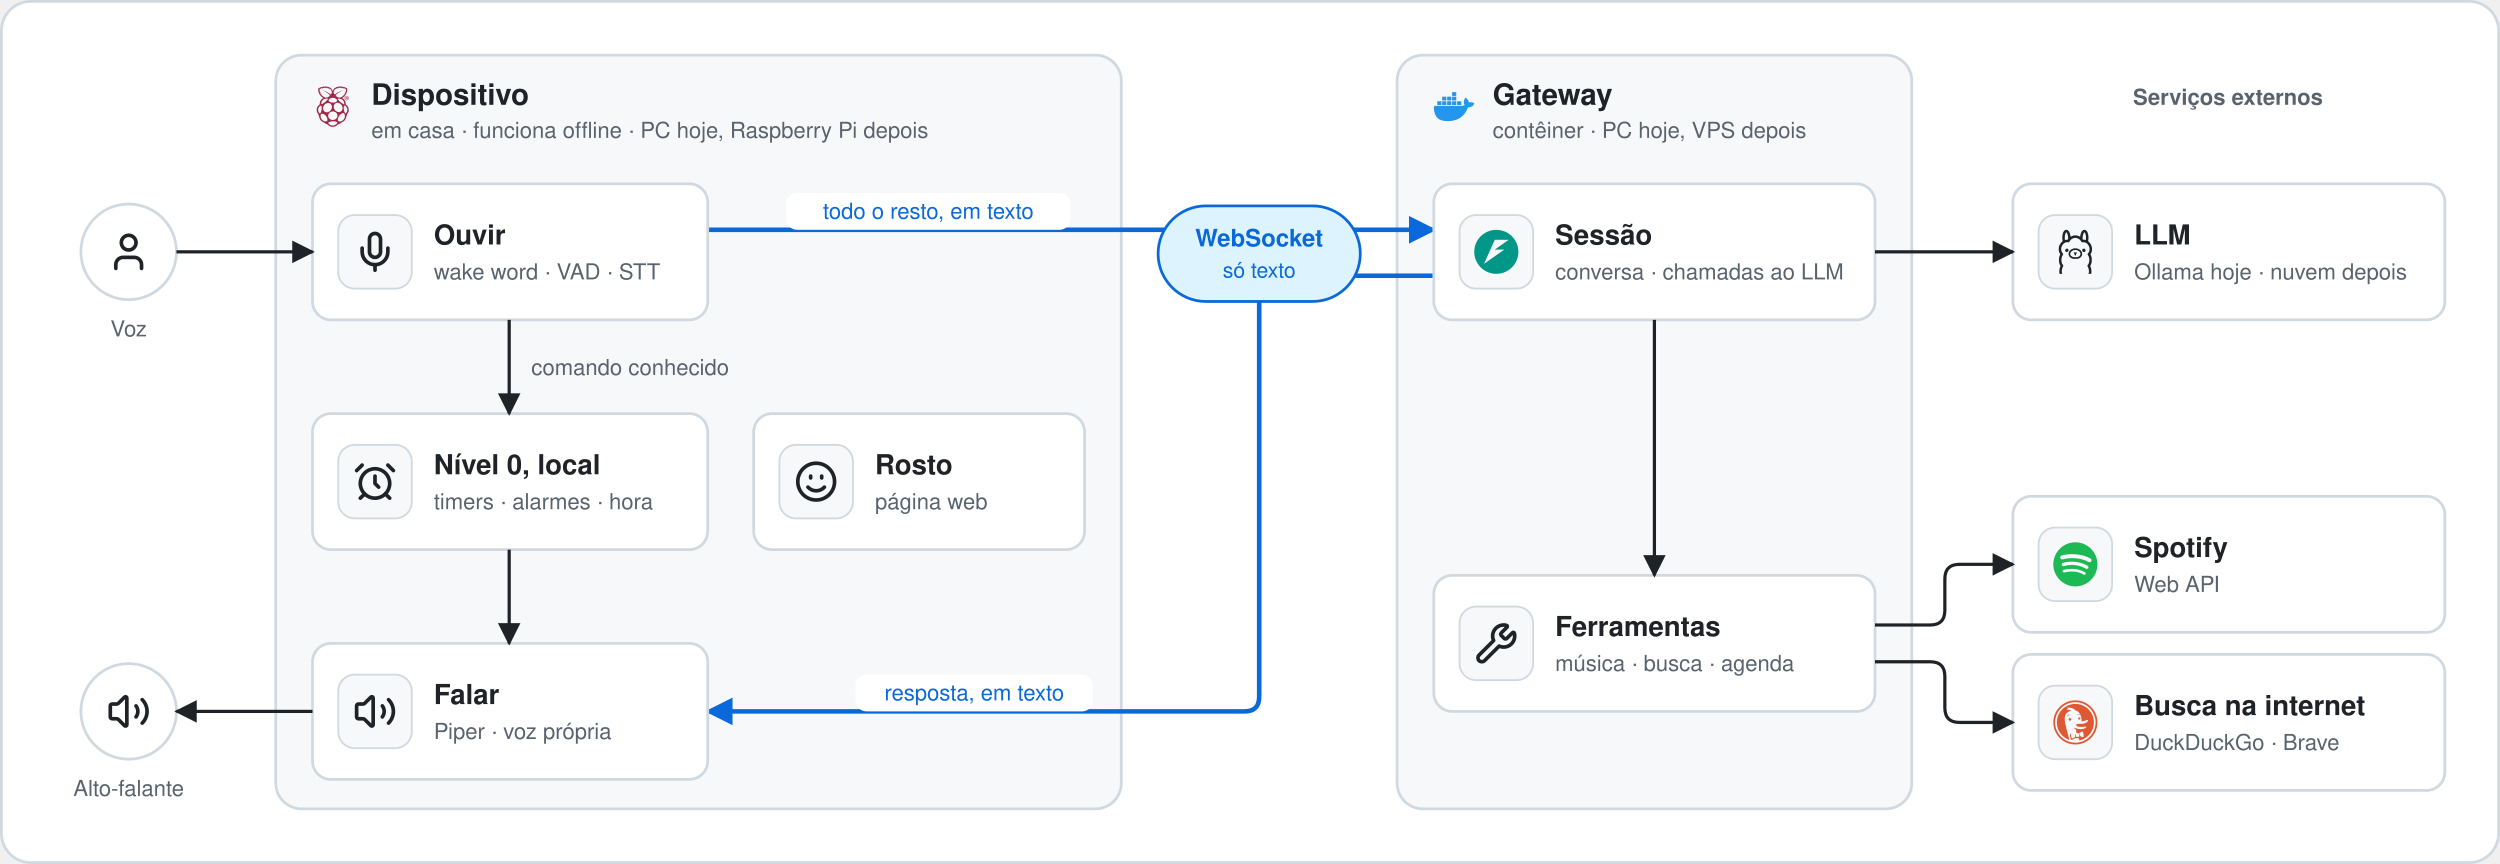
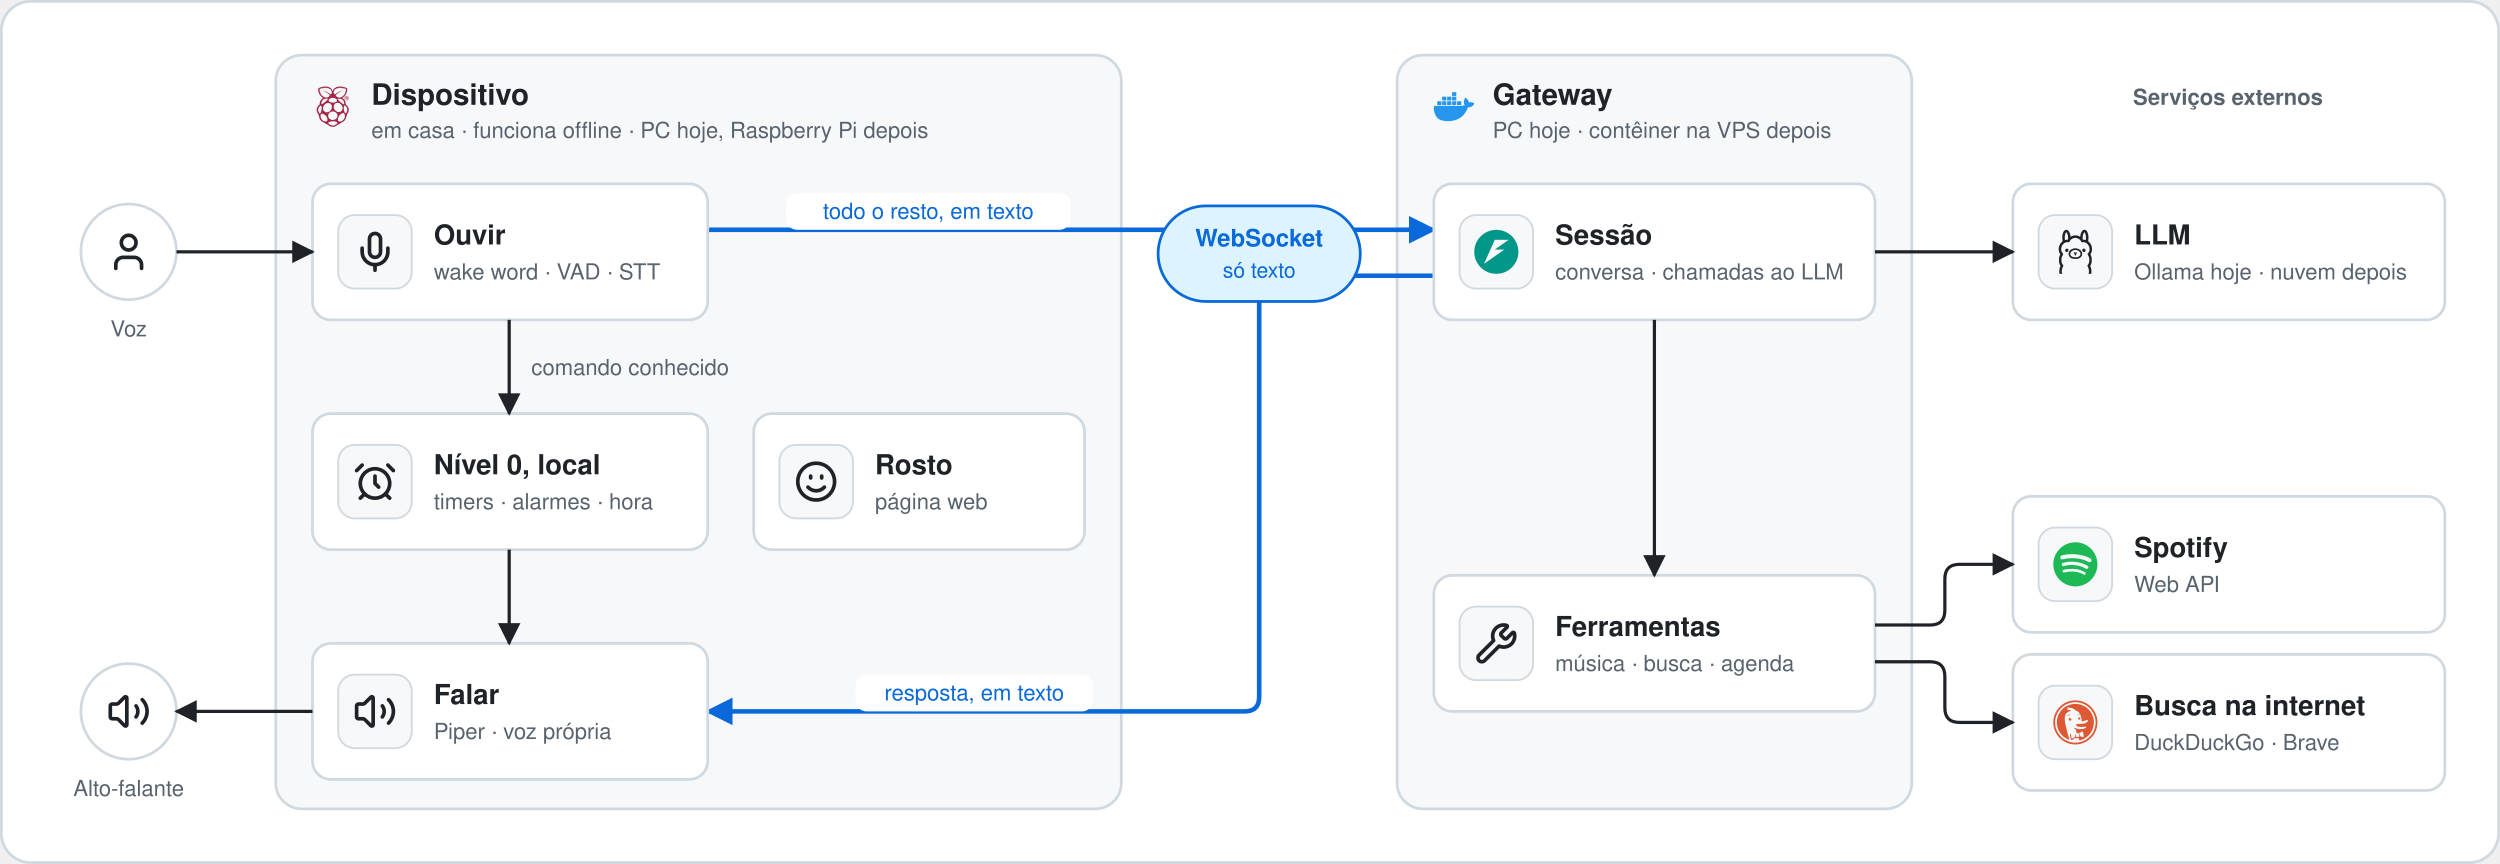
<svg xmlns="http://www.w3.org/2000/svg" viewBox="0 0 1360 470" width="1360" height="470" font-family="-apple-system, 'Segoe UI', Helvetica, Arial, sans-serif" role="img" aria-label="Arquitetura do Ideraldinho em alto nível">
  <defs>
    <marker id="ponta-local" viewBox="0 0 10 10" refX="9" refY="5" markerWidth="7" markerHeight="7" orient="auto-start-reverse">
      <path d="M0,0 L10,5 L0,10 z" fill="#1f2328" />
    </marker>
    <marker id="ponta-rede" viewBox="0 0 10 10" refX="9" refY="5" markerWidth="6" markerHeight="6" orient="auto-start-reverse">
      <path d="M0,0 L10,5 L0,10 z" fill="#0969da" />
    </marker>
  </defs>
  <rect x="0.75" y="0.75" width="1358.5" height="468.5" rx="16" fill="#ffffff" stroke="#d1d9e0" stroke-width="1.5" />
  <rect x="150" y="30" width="460" height="410" rx="14" fill="#f6f8fa" stroke="#d1d9e0" stroke-width="1.5" />
  <g transform="translate(170,47) scale(0.9166667)" fill="#A22846">
    <path d="m19.895 10.896-.173-.303c.007-2.175-1.002-3.061-2.179-3.735.356-.094.724-.171.825-.618.612-.157.74-.44.801-.74.16-.107.696-.406.639-.921.3-.207.467-.472.382-.849.322-.351.407-.642.27-.91.387-.48.215-.73.05-.982.29-.525.034-1.089-.776-.994-.322-.473-1.024-.366-1.133-.364-.121-.152-.282-.282-.775-.219-.32-.285-.677-.236-1.046-.096-.438-.34-.728-.068-1.058.036-.53-.171-.651.063-.912.158-.578-.12-.754.142-1.031.418l-.322-.006c-.872.506-1.305 1.537-1.458 2.066-.154-.53-.586-1.56-1.458-2.066l-.322.006C9.942.501 9.766.239 9.188.36 8.928.265 8.807.031 8.277.202c-.217-.068-.417-.208-.652-.201l0.0 0C7.502.004 7.369.049 7.218.166c-.369-.14-.726-.189-1.046.096-.494-.063-.654.067-.776.219C5.289.479 4.586.372 4.264.845c-.81-.094-1.065.469-.776.994-.165.252-.337.501.05.982-.137.268-.052.558.27.91-.085.376.082.642.382.849-.056.515.479.814.639.921.061.3.189.583.801.74.101.447.469.524.825.618-1.177.674-2.186 1.56-2.179 3.735l-.172.303c-1.349.808-2.563 3.406-.665 5.517.124.661.332 1.135.517 1.661.277 2.117 2.084 3.108 2.561 3.225.698.524 1.442 1.021 2.449 1.37.949.964 1.977 1.331 3.011 1.331.015 0 .031 0.0.046 0 1.034.001 2.062-.367 3.011-1.331 1.007-.348 1.751-.846 2.449-1.37.477-.117 2.284-1.109 2.561-3.225.185-.525.393-1 .517-1.661 1.898-2.111.684-4.709-.665-5.517zm-1.039-.371c-.07.876-4.635-3.05-3.847-3.181 2.139-.356 3.919.896 3.847 3.181zm-2.015 4.365c-1.148.741-2.803.263-3.695-1.068-.893-1.331-.686-3.01.462-3.751 1.148-.741 2.803-.263 3.695 1.068.893 1.331.686 3.01-.462 3.751zM13.659 1.372c.04.197.084.321.135.358.254-.272.461-.551.788-.812.001.154-.078.321.117.443.175-.236.412-.446.726-.624-.151.261-.026.34.055.449.24-.206.468-.414.911-.576-.121.147-.29.291-.111.461.247-.154.496-.309 1.083-.418-.132.147-.406.295-.24.443.31-.119.654-.205 1.034-.255-.182.15-.334.296-.185.412.332-.102.79-.24 1.237-.121l-.283.285c-.031.038.662.03 1.12.036-.167.232-.338.456-.437.855.045.046.272.02.486 0-.219.462-.6.578-.689.776.134.102.32.075.523.006-.158.325-.489.548-.751.812.066.047.182.075.456.043-.242.257-.534.492-.88.703.061.071.272.068.468.073-.314.307-.717.466-1.095.667.189.129.323.099.468.097-.268.22-.723.334-1.145.467.08.125.161.159.332.194-.447.247-1.087.134-1.268.261.043.124.167.205.314.273-.72.042-2.688-.026-3.065-1.516.737-.809 2.081-1.759 4.394-2.934-1.799.602-3.423 1.405-4.782 2.51-1.598-.744-.496-2.62.283-3.365zm-1.613 5.372c1.133-.012 2.536.833 2.53 1.629-.005.703-.985 1.272-2.521 1.261-1.504-.018-2.517-.715-2.514-1.396.003-.56 1.228-1.526 2.505-1.494zm-5.765-.601c.172-.035.252-.069.332-.194-.422-.133-.877-.247-1.145-.467.144.002.279.032.468-.097-.378-.201-.782-.36-1.096-.667.196-.005.406-.002.468-.073-.346-.211-.638-.446-.88-.703.274.033.389.004.456-.043-.262-.264-.593-.487-.751-.812.203.069.389.095.523-.006-.089-.198-.47-.314-.689-.776.214.02.441.046.486 0-.099-.399-.27-.623-.437-.855.458-.007 1.152.002 1.12-.036l-.283-.285c.447-.119.905.019 1.237.121.149-.116-.003-.263-.185-.412.38.05.724.136 1.034.255.166-.148-.108-.295-.24-.443.587.11.836.264 1.083.418.179-.169.01-.313-.111-.461.443.162.671.37.911.576.081-.108.207-.188.055-.449.314.178.551.389.726.624.195-.122.116-.289.117-.443.327.262.534.54.788.812.051-.037.096-.161.135-.358.779.745 1.881 2.621.283 3.365-1.359-1.104-2.982-1.906-4.78-2.509 2.312 1.174 3.656 2.124 4.392 2.933-.377 1.49-2.345 1.558-3.065 1.516.147-.068.27-.148.314-.273-.181-.126-.821-.013-1.268-.261zm2.817 1.133c.788.13-3.777 4.057-3.847 3.181-.072-2.285 1.708-3.537 3.847-3.181zm-4.847 8.757c-1.109-.879-1.467-3.453.59-4.61 1.239-.327.418 5.051-.59 4.61zm4.266 4.599c-.626.372-2.145.219-3.225-1.31-.728-1.282-.634-2.587-.123-2.97.765-.459 1.946.161 2.856 1.2.792.941 1.154 2.593.492 3.08zm-1.242-5.609c-1.148-.741-1.355-2.42-.462-3.751.893-1.331 2.547-1.809 3.695-1.068 1.148.741 1.355 2.42.462 3.751-.893 1.331-2.547 1.809-3.695 1.068zm4.795 8.228c-1.376.058-2.726-1.111-2.708-1.516-.021-.594 1.676-1.058 2.782-1.031 1.113-.048 2.607.353 2.61.885.018.517-1.355 1.684-2.684 1.661zm2.758-5.858c.008 1.39-1.226 2.522-2.756 2.53-1.53.007-2.777-1.113-2.785-2.503v-.026c-.008-1.39 1.226-2.523 2.756-2.53 1.53-.007 2.777 1.113 2.785 2.503a.779.779 0 0 1 0.0.026zm3.855 2.003c-1.186 1.621-2.792 1.684-3.39 1.232-.625-.581-.148-2.385.709-3.375v-0c.981-1.091 2.03-1.804 2.761-1.247.492.483.78 2.301-.081 3.389zm1.072-3.43c-1.009.441-1.83-4.937-.59-4.61 2.057 1.157 1.699 3.731.59 4.61zm-.026-8.328h.298v-.53h.299c.15 0 .205.062.226.205.015.109.011.239.048.325h.298c-.053-.076-.051-.236-.057-.321-.01-.137-.051-.28-.198-.318v-.004c.15-.061.215-.181.215-.341 0-.205-.154-.374-.397-.374h-.732v1.357zm.298-1.125h.327c.133 0 .205.057.205.188 0 .137-.072.194-.205.194H20.03v-.382zm-1.034.463c0 .701.568 1.269 1.27 1.269s1.27-.568 1.27-1.269c0-.701-.568-1.27-1.27-1.27-.701 0-1.27.568-1.27 1.27zm2.328 0c0 .585-.474 1.058-1.058 1.058s-1.058-.473-1.058-1.058c0-.585.474-1.058 1.058-1.058s1.058.473 1.058 1.058z" />
  </g>
  <text x="202" y="57" font-size="16" fill="#1f2328" font-weight="700" text-anchor="start">Dispositivo</text>
  <text x="202" y="75" font-size="12" fill="#59636e" font-weight="400" text-anchor="start">em casa · funciona offline · PC hoje, Raspberry Pi depois</text>
  <rect x="760" y="30" width="280" height="410" rx="14" fill="#f6f8fa" stroke="#d1d9e0" stroke-width="1.5" />
  <g transform="translate(780,47) scale(0.9166667)" fill="#2496ED">
    <path d="M13.983 11.078h2.119a.186.186 0 00.186-.185V9.006a.186.186 0 00-.186-.186h-2.119a.185.185 0 00-.185.185v1.888c0 .102.083.185.185.185m-2.954-5.43h2.118a.186.186 0 00.186-.186V3.574a.186.186 0 00-.186-.185h-2.118a.185.185 0 00-.185.185v1.888c0 .102.082.185.185.185m0 2.716h2.118a.187.187 0 00.186-.186V6.29a.186.186 0 00-.186-.185h-2.118a.185.185 0 00-.185.185v1.887c0 .102.082.185.185.186m-2.93 0h2.12a.186.186 0 00.184-.186V6.29a.185.185 0 00-.185-.185H8.1a.185.185 0 00-.185.185v1.887c0 .102.083.185.185.186m-2.964 0h2.119a.186.186 0 00.185-.186V6.29a.185.185 0 00-.185-.185H5.136a.186.186 0 00-.186.185v1.887c0 .102.084.185.186.186m5.893 2.715h2.118a.186.186 0 00.186-.185V9.006a.186.186 0 00-.186-.186h-2.118a.185.185 0 00-.185.185v1.888c0 .102.082.185.185.185m-2.93 0h2.12a.185.185 0 00.184-.185V9.006a.185.185 0 00-.184-.186h-2.12a.185.185 0 00-.184.185v1.888c0 .102.083.185.185.185m-2.964 0h2.119a.185.185 0 00.185-.185V9.006a.185.185 0 00-.184-.186h-2.12a.186.186 0 00-.186.186v1.887c0 .102.084.185.186.185m-2.92 0h2.12a.185.185 0 00.184-.185V9.006a.185.185 0 00-.184-.186h-2.12a.185.185 0 00-.184.185v1.888c0 .102.082.185.185.185M23.763 9.89c-.065-.051-.672-.51-1.954-.51-.338.001-.676.03-1.01.087-.248-1.7-1.653-2.53-1.716-2.566l-.344-.199-.226.327c-.284.438-.49.922-.612 1.43-.23.97-.09 1.882.403 2.661-.595.332-1.55.413-1.744.42H.751a.751.751 0 00-.75.748 11.376 11.376 0 00.692 4.062c.545 1.428 1.355 2.48 2.41 3.124 1.18.723 3.1 1.137 5.275 1.137.983.003 1.963-.086 2.93-.266a12.248 12.248 0 003.823-1.389c.98-.567 1.86-1.288 2.61-2.136 1.252-1.418 1.998-2.997 2.553-4.4h.221c1.372 0 2.215-.549 2.68-1.009.309-.293.55-.65.707-1.046l.098-.288Z" />
  </g>
  <text x="812" y="57" font-size="16" fill="#1f2328" font-weight="700" text-anchor="start">Gateway</text>
-   <text x="812" y="75" font-size="12" fill="#59636e" font-weight="400" text-anchor="start">contêiner · PC hoje, VPS depois</text>
+   <text x="812" y="75" font-size="12" fill="#59636e" font-weight="400" text-anchor="start">PC hoje · contêiner na VPS depois</text>
  <text x="1212" y="57" font-size="12" fill="#59636e" font-weight="600" text-anchor="middle">Serviços externos</text>
  <path d="M385,125 L780,125" fill="none" stroke="#0969da" stroke-width="2.5" marker-end="url(#ponta-rede)" />
  <path d="M780,150 L693,150 Q685,150 685,158 L685,379 Q685,387 677,387 L385,387" fill="none" stroke="#0969da" stroke-width="2.5" marker-end="url(#ponta-rede)" />
  <rect x="427.6" y="105" width="154.8" height="20" rx="6" fill="#ffffff" />
  <text x="505" y="119" font-size="12" fill="#0969da" font-weight="500" text-anchor="middle">todo o resto, em texto</text>
  <rect x="465.4" y="367" width="129.2" height="20" rx="6" fill="#ffffff" />
  <text x="530" y="381" font-size="12" fill="#0969da" font-weight="500" text-anchor="middle">resposta, em texto</text>
  <rect x="630" y="112" width="110" height="52" rx="26" fill="#ddf4ff" stroke="#0969da" stroke-width="1.5" />
  <text x="685" y="134" font-size="13" fill="#0969da" font-weight="700" text-anchor="middle">WebSocket</text>
  <text x="685" y="151" font-size="11.5" fill="#0969da" font-weight="500" text-anchor="middle">só texto</text>
  <rect x="170" y="100" width="215" height="74" rx="10" fill="#ffffff" stroke="#d1d9e0" stroke-width="1.5" />
  <rect x="184" y="117" width="40" height="40" rx="9" fill="#f6f8fa" stroke="#d1d9e0" />
  <g transform="translate(192,125) scale(1.0)" fill="none" stroke="#1f2328" stroke-width="2" stroke-linecap="round" stroke-linejoin="round">
    <path d="M12 19v3" />
    <path d="M19 10v2a7 7 0 0 1-14 0v-2" />
    <rect x="9" y="2" width="6" height="13" rx="3" />
  </g>
  <text x="236" y="133" font-size="15" fill="#1f2328" font-weight="600" text-anchor="start">Ouvir</text>
  <text x="236" y="152" font-size="12" fill="#59636e" font-weight="400" text-anchor="start">wake word · VAD · STT</text>
  <rect x="170" y="225" width="215" height="74" rx="10" fill="#ffffff" stroke="#d1d9e0" stroke-width="1.5" />
  <rect x="184" y="242" width="40" height="40" rx="9" fill="#f6f8fa" stroke="#d1d9e0" />
  <g transform="translate(192,250) scale(1.0)" fill="none" stroke="#1f2328" stroke-width="2" stroke-linecap="round" stroke-linejoin="round">
    <circle cx="12" cy="13" r="8" />
    <path d="M12 9v4l2 2" />
    <path d="M5 3 2 6" />
    <path d="m22 6-3-3" />
    <path d="M6.38 18.7 4 21" />
    <path d="M17.64 18.67 20 21" />
  </g>
  <text x="236" y="258" font-size="15" fill="#1f2328" font-weight="600" text-anchor="start">Nível 0, local</text>
  <text x="236" y="277" font-size="12" fill="#59636e" font-weight="400" text-anchor="start">timers · alarmes · hora</text>
  <rect x="170" y="350" width="215" height="74" rx="10" fill="#ffffff" stroke="#d1d9e0" stroke-width="1.5" />
  <rect x="184" y="367" width="40" height="40" rx="9" fill="#f6f8fa" stroke="#d1d9e0" />
  <g transform="translate(192,375) scale(1.0)" fill="none" stroke="#1f2328" stroke-width="2" stroke-linecap="round" stroke-linejoin="round">
    <path d="M11 4.702a.705.705 0 0 0-1.203-.498L6.413 7.587A1.4 1.4 0 0 1 5.416 8H3a1 1 0 0 0-1 1v6a1 1 0 0 0 1 1h2.416a1.4 1.4 0 0 1 .997.413l3.383 3.384A.705.705 0 0 0 11 19.298z" />
    <path d="M16 9a5 5 0 0 1 0 6" />
    <path d="M19.364 18.364a9 9 0 0 0 0-12.728" />
  </g>
  <text x="236" y="383" font-size="15" fill="#1f2328" font-weight="600" text-anchor="start">Falar</text>
  <text x="236" y="402" font-size="12" fill="#59636e" font-weight="400" text-anchor="start">Piper · voz própria</text>
  <rect x="410" y="225" width="180" height="74" rx="10" fill="#ffffff" stroke="#d1d9e0" stroke-width="1.5" />
  <rect x="424" y="242" width="40" height="40" rx="9" fill="#f6f8fa" stroke="#d1d9e0" />
  <g transform="translate(432,250) scale(1.0)" fill="none" stroke="#1f2328" stroke-width="2" stroke-linecap="round" stroke-linejoin="round">
    <path d="M15 10V9" />
    <path d="M16.472 15a6 6 0 01-8.943 0" />
    <path d="M9 10V9" />
    <circle cx="12" cy="12" r="10" />
  </g>
  <text x="476" y="258" font-size="15" fill="#1f2328" font-weight="600" text-anchor="start">Rosto</text>
  <text x="476" y="277" font-size="12" fill="#59636e" font-weight="400" text-anchor="start">página web</text>
  <path d="M277,174 L277,225" fill="none" stroke="#1f2328" stroke-width="1.75" marker-end="url(#ponta-local)" />
  <path d="M277,299 L277,350" fill="none" stroke="#1f2328" stroke-width="1.75" marker-end="url(#ponta-local)" />
  <text x="289" y="204" font-size="12" fill="#59636e" font-weight="500" text-anchor="start">comando conhecido</text>
  <rect x="780" y="100" width="240" height="74" rx="10" fill="#ffffff" stroke="#d1d9e0" stroke-width="1.5" />
  <rect x="794" y="117" width="40" height="40" rx="9" fill="#f6f8fa" stroke="#d1d9e0" />
  <g transform="translate(802,125) scale(1.0)" fill="#009688">
    <path d="M12 .039C5.373.038 0 5.393 0 11.999c-.001 6.607 5.372 11.963 12 11.963 6.628 0 12.001-5.356 12-11.963-0-6.606-5.373-11.96-12-11.96m-.829 5.415h7.55l-7.58 5.328h5.183L5.279 18.544q2.947-6.544 5.892-13.09" />
  </g>
  <text x="846" y="133" font-size="15" fill="#1f2328" font-weight="600" text-anchor="start">Sessão</text>
  <text x="846" y="152" font-size="12" fill="#59636e" font-weight="400" text-anchor="start">conversa · chamadas ao LLM</text>
  <rect x="780" y="313" width="240" height="74" rx="10" fill="#ffffff" stroke="#d1d9e0" stroke-width="1.5" />
  <rect x="794" y="330" width="40" height="40" rx="9" fill="#f6f8fa" stroke="#d1d9e0" />
  <g transform="translate(802,338) scale(1.0)" fill="none" stroke="#1f2328" stroke-width="2" stroke-linecap="round" stroke-linejoin="round">
    <path d="M14.7 6.3a1 1 0 0 0 0 1.4l1.6 1.6a1 1 0 0 0 1.4 0l3.106-3.105c.32-.322.863-.22.983.218a6 6 0 0 1-8.259 7.057l-7.91 7.91a1 1 0 0 1-2.999-3l7.91-7.91a6 6 0 0 1 7.057-8.259c.438.12.54.662.219.984z" />
  </g>
  <text x="846" y="346" font-size="15" fill="#1f2328" font-weight="600" text-anchor="start">Ferramentas</text>
  <text x="846" y="365" font-size="12" fill="#59636e" font-weight="400" text-anchor="start">música · busca · agenda</text>
  <path d="M900,174 L900,313" fill="none" stroke="#1f2328" stroke-width="1.75" marker-end="url(#ponta-local)" />
  <rect x="1095" y="100" width="235" height="74" rx="10" fill="#ffffff" stroke="#d1d9e0" stroke-width="1.5" />
  <rect x="1109" y="117" width="40" height="40" rx="9" fill="#f6f8fa" stroke="#d1d9e0" />
  <g transform="translate(1117,125) scale(1.0)" fill="#1f2328">
    <path d="M16.361 10.26a.894.894 0 0 0-.558.47l-.072.148.001.207c0 .193.004.217.059.353.076.193.152.312.291.448.24.238.51.3.872.205a.86.86 0 0 0 .517-.436.752.752 0 0 0 .08-.498c-.064-.453-.33-.782-.724-.897a1.06 1.06 0 0 0-.466 0zm-9.203.005c-.305.096-.533.32-.65.639a1.187 1.187 0 0 0-.06.52c.057.309.31.59.598.667.362.095.632.033.872-.205.14-.136.215-.255.291-.448.055-.136.059-.16.059-.353l.001-.207-.072-.148a.894.894 0 0 0-.565-.472 1.02 1.02 0 0 0-.474.007Zm4.184 2c-.131.071-.223.25-.195.383.031.143.157.288.353.407.105.063.112.072.117.136.004.038-.01.146-.029.243-.02.094-.036.194-.036.222.002.074.07.195.143.253.064.052.076.054.255.059.164.005.198.001.264-.03.169-.082.212-.234.15-.525-.052-.243-.042-.28.087-.355.137-.08.281-.219.324-.314a.365.365 0 0 0-.175-.48.394.394 0 0 0-.181-.033c-.126 0-.207.03-.355.124l-.085.053-.053-.032c-.219-.13-.259-.145-.391-.143a.396.396 0 0 0-.193.032zm.39-2.195c-.373.036-.475.05-.654.086-.291.06-.68.195-.951.328-.94.46-1.589 1.226-1.787 2.114-.04.176-.045.234-.045.53 0 .294.005.357.043.524.264 1.16 1.332 2.017 2.714 2.173.3.033 1.596.033 1.896 0 1.11-.125 2.064-.727 2.493-1.571.114-.226.169-.372.22-.602.039-.167.044-.23.044-.523 0-.297-.005-.355-.045-.531-.288-1.29-1.539-2.304-3.072-2.497a6.873 6.873 0 0 0-.855-.031zm.645.937a3.283 3.283 0 0 1 1.44.514c.223.148.537.458.671.662.166.251.26.508.303.82.02.143.01.251-.043.482-.08.345-.332.705-.672.957a3.115 3.115 0 0 1-.689.348c-.382.122-.632.144-1.525.138-.582-.006-.686-.01-.853-.042-.57-.107-1.022-.334-1.35-.68-.264-.28-.385-.535-.45-.946-.03-.192.025-.509.137-.776.136-.326.488-.73.836-.963.403-.269.934-.46 1.422-.512.187-.02.586-.02.773-.002zm-5.503-11a1.653 1.653 0 0 0-.683.298C5.617.74 5.173 1.666 4.985 2.819c-.07.436-.119 1.04-.119 1.503 0 .544.064 1.24.155 1.721.02.107.031.202.023.208a8.12 8.12 0 0 1-.187.152 5.324 5.324 0 0 0-.949 1.02 5.49 5.49 0 0 0-.94 2.339 6.625 6.625 0 0 0-.023 1.357c.091.78.325 1.438.727 2.04l.13.195-.037.064c-.269.452-.498 1.105-.605 1.732-.084.496-.095.629-.095 1.294 0 .67.009.803.088 1.266.095.555.288 1.143.503 1.534.071.128.243.393.264.407.007.003-.014.067-.046.141a7.405 7.405 0 0 0-.548 1.873c-.062.417-.071.552-.071.991 0 .56.031.832.148 1.279L3.42 24h1.478l-.05-.091c-.297-.552-.325-1.575-.068-2.597.117-.472.25-.819.498-1.296l.148-.29v-.177c0-.165-.003-.184-.057-.293a.915.915 0 0 0-.194-.25 1.74 1.74 0 0 1-.385-.543c-.424-.92-.506-2.286-.208-3.451.124-.486.329-.918.544-1.154a.787.787 0 0 0 .223-.531c0-.195-.07-.355-.224-.522a3.136 3.136 0 0 1-.817-1.729c-.14-.96.114-2.005.69-2.834.563-.814 1.353-1.336 2.237-1.475.199-.033.57-.028.776.01.226.04.367.028.512-.041.179-.085.268-.19.374-.431.093-.215.165-.333.36-.576.234-.29.46-.489.822-.729.413-.27.884-.467 1.352-.561.17-.035.25-.04.569-.04.319 0 .398.005.569.04a4.07 4.07 0 0 1 1.914.997c.117.109.398.457.488.602.034.057.095.177.132.267.105.241.195.346.374.43.14.068.286.082.503.045.343-.058.607-.053.943.016 1.144.23 2.14 1.173 2.581 2.437.385 1.108.276 2.267-.296 3.153-.097.15-.193.27-.333.419-.301.322-.301.722-.001 1.053.493.539.801 1.866.708 3.036-.062.772-.26 1.463-.533 1.854a2.096 2.096 0 0 1-.224.258.916.916 0 0 0-.194.25c-.054.109-.057.128-.057.293v.178l.148.29c.248.476.38.823.498 1.295.253 1.008.231 2.01-.059 2.581a.845.845 0 0 0-.044.098c0 .006.329.009.732.009h.73l.02-.074.036-.134c.019-.076.057-.3.088-.516.029-.217.029-1.016 0-1.258-.11-.875-.295-1.57-.597-2.226-.032-.074-.053-.138-.046-.141.008-.005.057-.074.108-.152.376-.569.607-1.284.724-2.228.031-.26.031-1.378 0-1.628-.083-.645-.182-1.082-.348-1.525a6.083 6.083 0 0 0-.329-.7l-.038-.064.131-.194c.402-.604.636-1.262.727-2.04a6.625 6.625 0 0 0-.024-1.358 5.512 5.512 0 0 0-.939-2.339 5.325 5.325 0 0 0-.95-1.02 8.097 8.097 0 0 1-.186-.152.692.692 0 0 1 .023-.208c.208-1.087.201-2.443-.017-3.503-.19-.924-.535-1.658-.98-2.082-.354-.338-.716-.482-1.15-.455-.996.059-1.8 1.205-2.116 3.01a6.805 6.805 0 0 0-.097.726c0 .036-.007.066-.015.066a.96.96 0 0 1-.149-.078A4.857 4.857 0 0 0 12 3.03c-.832 0-1.687.243-2.456.698a.958.958 0 0 1-.148.078c-.008 0-.015-.03-.015-.066a6.71 6.71 0 0 0-.097-.725C8.997 1.392 8.337.319 7.46.048a2.096 2.096 0 0 0-.585-.041Zm.293 1.402c.248.197.523.759.682 1.388.03.113.06.244.069.292.007.047.026.152.041.233.067.365.098.76.102 1.24l.002.475-.12.175-.118.178h-.278c-.324 0-.646.041-.954.124l-.238.06c-.033.007-.038-.003-.057-.144a8.438 8.438 0 0 1 .016-2.323c.124-.788.413-1.501.696-1.711.067-.05.079-.049.157.013zm9.825-.012c.17.126.358.46.498.888.28.854.36 2.028.212 3.145-.019.14-.024.151-.057.144l-.238-.06a3.693 3.693 0 0 0-.954-.124h-.278l-.119-.178-.119-.175.002-.474c.004-.669.066-1.19.214-1.772.157-.623.434-1.185.68-1.382.078-.062.09-.063.159-.012z" />
  </g>
  <text x="1161" y="133" font-size="15" fill="#1f2328" font-weight="600" text-anchor="start">LLM</text>
  <text x="1161" y="152" font-size="12" fill="#59636e" font-weight="400" text-anchor="start">Ollama hoje · nuvem depois</text>
  <rect x="1095" y="270" width="235" height="74" rx="10" fill="#ffffff" stroke="#d1d9e0" stroke-width="1.5" />
  <rect x="1109" y="287" width="40" height="40" rx="9" fill="#f6f8fa" stroke="#d1d9e0" />
  <g transform="translate(1117,295) scale(1.0)" fill="#1DB954">
    <path d="M12 0C5.4 0 0 5.4 0 12s5.4 12 12 12 12-5.4 12-12S18.66 0 12 0zm5.521 17.34c-.24.359-.66.48-1.021.24-2.82-1.74-6.36-2.101-10.561-1.141-.418.122-.779-.179-.899-.539-.12-.421.18-.78.54-.9 4.56-1.021 8.52-.6 11.64 1.32.42.18.479.659.301 1.02zm1.44-3.3c-.301.42-.841.6-1.262.3-3.239-1.98-8.159-2.58-11.939-1.38-.479.12-1.02-.12-1.14-.6-.12-.48.12-1.021.6-1.141C9.6 9.9 15 10.561 18.72 12.84c.361.181.54.78.241 1.2zm.12-3.36C15.24 8.4 8.82 8.16 5.16 9.301c-.6.179-1.2-.181-1.38-.721-.18-.601.18-1.2.72-1.381 4.26-1.26 11.28-1.02 15.721 1.621.539.3.719 1.02.419 1.56-.299.421-1.02.599-1.559.3z" />
  </g>
  <text x="1161" y="303" font-size="15" fill="#1f2328" font-weight="600" text-anchor="start">Spotify</text>
  <text x="1161" y="322" font-size="12" fill="#59636e" font-weight="400" text-anchor="start">Web API</text>
  <rect x="1095" y="356" width="235" height="74" rx="10" fill="#ffffff" stroke="#d1d9e0" stroke-width="1.5" />
  <rect x="1109" y="373" width="40" height="40" rx="9" fill="#f6f8fa" stroke="#d1d9e0" />
  <g transform="translate(1117,381) scale(1.0)" fill="#DE5833">
    <path d="M12 0C5.37 0 0 5.37 0 12s5.37 12 12 12 12-5.37 12-12S18.63 0 12 0zm0 .984C18.083.984 23.016 5.916 23.016 12S18.084 23.016 12 23.016.984 18.084.984 12C.984 5.917 5.916.984 12 .984zm0 .938C6.434 1.922 1.922 6.434 1.922 12c0 4.437 2.867 8.205 6.85 9.55-.237-.82-.776-2.753-1.6-6.052-1.184-4.741-2.064-8.606 2.379-9.813.047-.011.064-.064.03-.093-.514-.467-1.382-.548-2.233-.38a.06.06 0 0 1-.07-.058c0-.011 0-.023.011-.035.205-.286.572-.507.822-.64a1.843 1.843 0 0 0-.607-.335c-.059-.022-.059-.12-.006-.144.006-.006.012-.012.024-.012 1.749-.233 3.586.292 4.49 1.448.011.011.023.017.035.023 2.968.635 3.509 4.837 3.328 5.998a9.607 9.607 0 0 0 2.346-.576c.746-.286 1.008-.222 1.101-.053.1.193-.018.513-.28.81-.496.567-1.393 1.01-2.974 1.137-.546.044-1.029.024-1.445.006-.789-.035-1.339-.059-1.633.39-.192.298-.041.998 1.487 1.22 1.09.157 2.078.047 2.798-.034.643-.07 1.073-.118 1.172.069.21.402-.996 1.207-3.066 1.224-.158 0-.315-.006-.467-.011-1.283-.065-2.227-.414-2.816-.735a.094.094 0 0 1-.035-.017c-.105-.059-.31.045-.188.267.07.134.444.478 1.004.776-.058.466.087 1.184.338 2l.088-.016c.041-.009.087-.019.134-.025.507-.082.775.012.926.175.717-.536 1.913-1.294 2.03-1.154.583.694.66 2.332.53 2.99-.004.012-.017.024-.04.035-.274.117-1.783-.296-1.783-.511-.059-1.075-.26-1.173-.493-1.225h-.156c.006.006.012.018.018.03l.052.12c.093.257.24 1.063.13 1.26-.112.199-.835.297-1.284.303-.443.006-.543-.158-.637-.408-.07-.204-.103-.675-.103-.95a.857.857 0 0 1 .012-.216c-.134.058-.333.193-.397.281-.017.262-.017.682.123 1.149.07.221-1.518 1.164-1.74.99-.227-.181-.634-1.952-.459-2.67-.187.017-.338.075-.42.191-.367.508.093 2.933.582 3.248.257.169 1.54-.553 2.176-1.095.105.145.305.158.553.158.326-.012.782-.06 1.103-.158.192.45.423.972.613 1.388 4.47-1.032 7.803-5.037 7.803-9.82 0-5.566-4.512-10.078-10.078-10.078zm1.791 5.646c-.42 0-.678.146-.795.332-.023.047.047.094.094.07.14-.075.357-.161.701-.156.328.006.516.09.67.159l.023.01c.041.017.088-.03.059-.065-.134-.18-.332-.35-.752-.35zm-5.078.198a1.24 1.24 0 0 0-.522.082c-.454.169-.67.526-.67.76 0 .051.112.057.141.011.081-.123.21-.31.617-.478.408-.17.73-.146.951-.094.047.012.083-.041.041-.07a.989.989 0 0 0-.558-.211zm5.434 1.423a.651.651 0 0 0-.655.647.652.652 0 0 0 1.307 0 .646.646 0 0 0-.652-.647zm.283.262h.008a.17.17 0 0 1 .17.17c0 .093-.077.17-.17.17a.17.17 0 0 1-.17-.17c0-.09.072-.165.162-.17zm-5.358.076a.752.752 0 0 0-.758.758c0 .42.338.758.758.758s.758-.337.758-.758a.756.756 0 0 0-.758-.758zm.328.303h.01c.112 0 .2.089.2.2 0 .11-.088.197-.2.197a.195.195 0 0 1-.197-.198c0-.107.082-.194.187-.199z" />
  </g>
  <text x="1161" y="389" font-size="15" fill="#1f2328" font-weight="600" text-anchor="start">Busca na internet</text>
  <text x="1161" y="408" font-size="12" fill="#59636e" font-weight="400" text-anchor="start">DuckDuckGo · Brave</text>
  <path d="M1020,137 L1095,137" fill="none" stroke="#1f2328" stroke-width="1.75" marker-end="url(#ponta-local)" />
  <path d="M1020,340 L1050,340 Q1058,340 1058,332 L1058,315 Q1058,307 1066,307 L1095,307" fill="none" stroke="#1f2328" stroke-width="1.75" marker-end="url(#ponta-local)" />
  <path d="M1020,360 L1050,360 Q1058,360 1058,368 L1058,385 Q1058,393 1066,393 L1095,393" fill="none" stroke="#1f2328" stroke-width="1.75" marker-end="url(#ponta-local)" />
  <circle cx="70" cy="137" r="26" fill="#ffffff" stroke="#d1d9e0" stroke-width="1.5" />
  <g transform="translate(58,125) scale(1.0)" fill="none" stroke="#1f2328" stroke-width="2" stroke-linecap="round" stroke-linejoin="round">
    <path d="M19 21v-2a4 4 0 0 0-4-4H9a4 4 0 0 0-4 4v2" />
    <circle cx="12" cy="7" r="4" />
  </g>
  <text x="70" y="183" font-size="12" fill="#59636e" font-weight="500" text-anchor="middle">Voz</text>
  <circle cx="70" cy="387" r="26" fill="#ffffff" stroke="#d1d9e0" stroke-width="1.5" />
  <g transform="translate(58,375) scale(1.0)" fill="none" stroke="#1f2328" stroke-width="2" stroke-linecap="round" stroke-linejoin="round">
    <path d="M11 4.702a.705.705 0 0 0-1.203-.498L6.413 7.587A1.4 1.4 0 0 1 5.416 8H3a1 1 0 0 0-1 1v6a1 1 0 0 0 1 1h2.416a1.4 1.4 0 0 1 .997.413l3.383 3.384A.705.705 0 0 0 11 19.298z" />
    <path d="M16 9a5 5 0 0 1 0 6" />
    <path d="M19.364 18.364a9 9 0 0 0 0-12.728" />
  </g>
  <text x="70" y="433" font-size="12" fill="#59636e" font-weight="500" text-anchor="middle">Alto-falante</text>
  <path d="M96,137 L170,137" fill="none" stroke="#1f2328" stroke-width="1.75" marker-end="url(#ponta-local)" />
  <path d="M170,387 L96,387" fill="none" stroke="#1f2328" stroke-width="1.75" marker-end="url(#ponta-local)" />
</svg>
